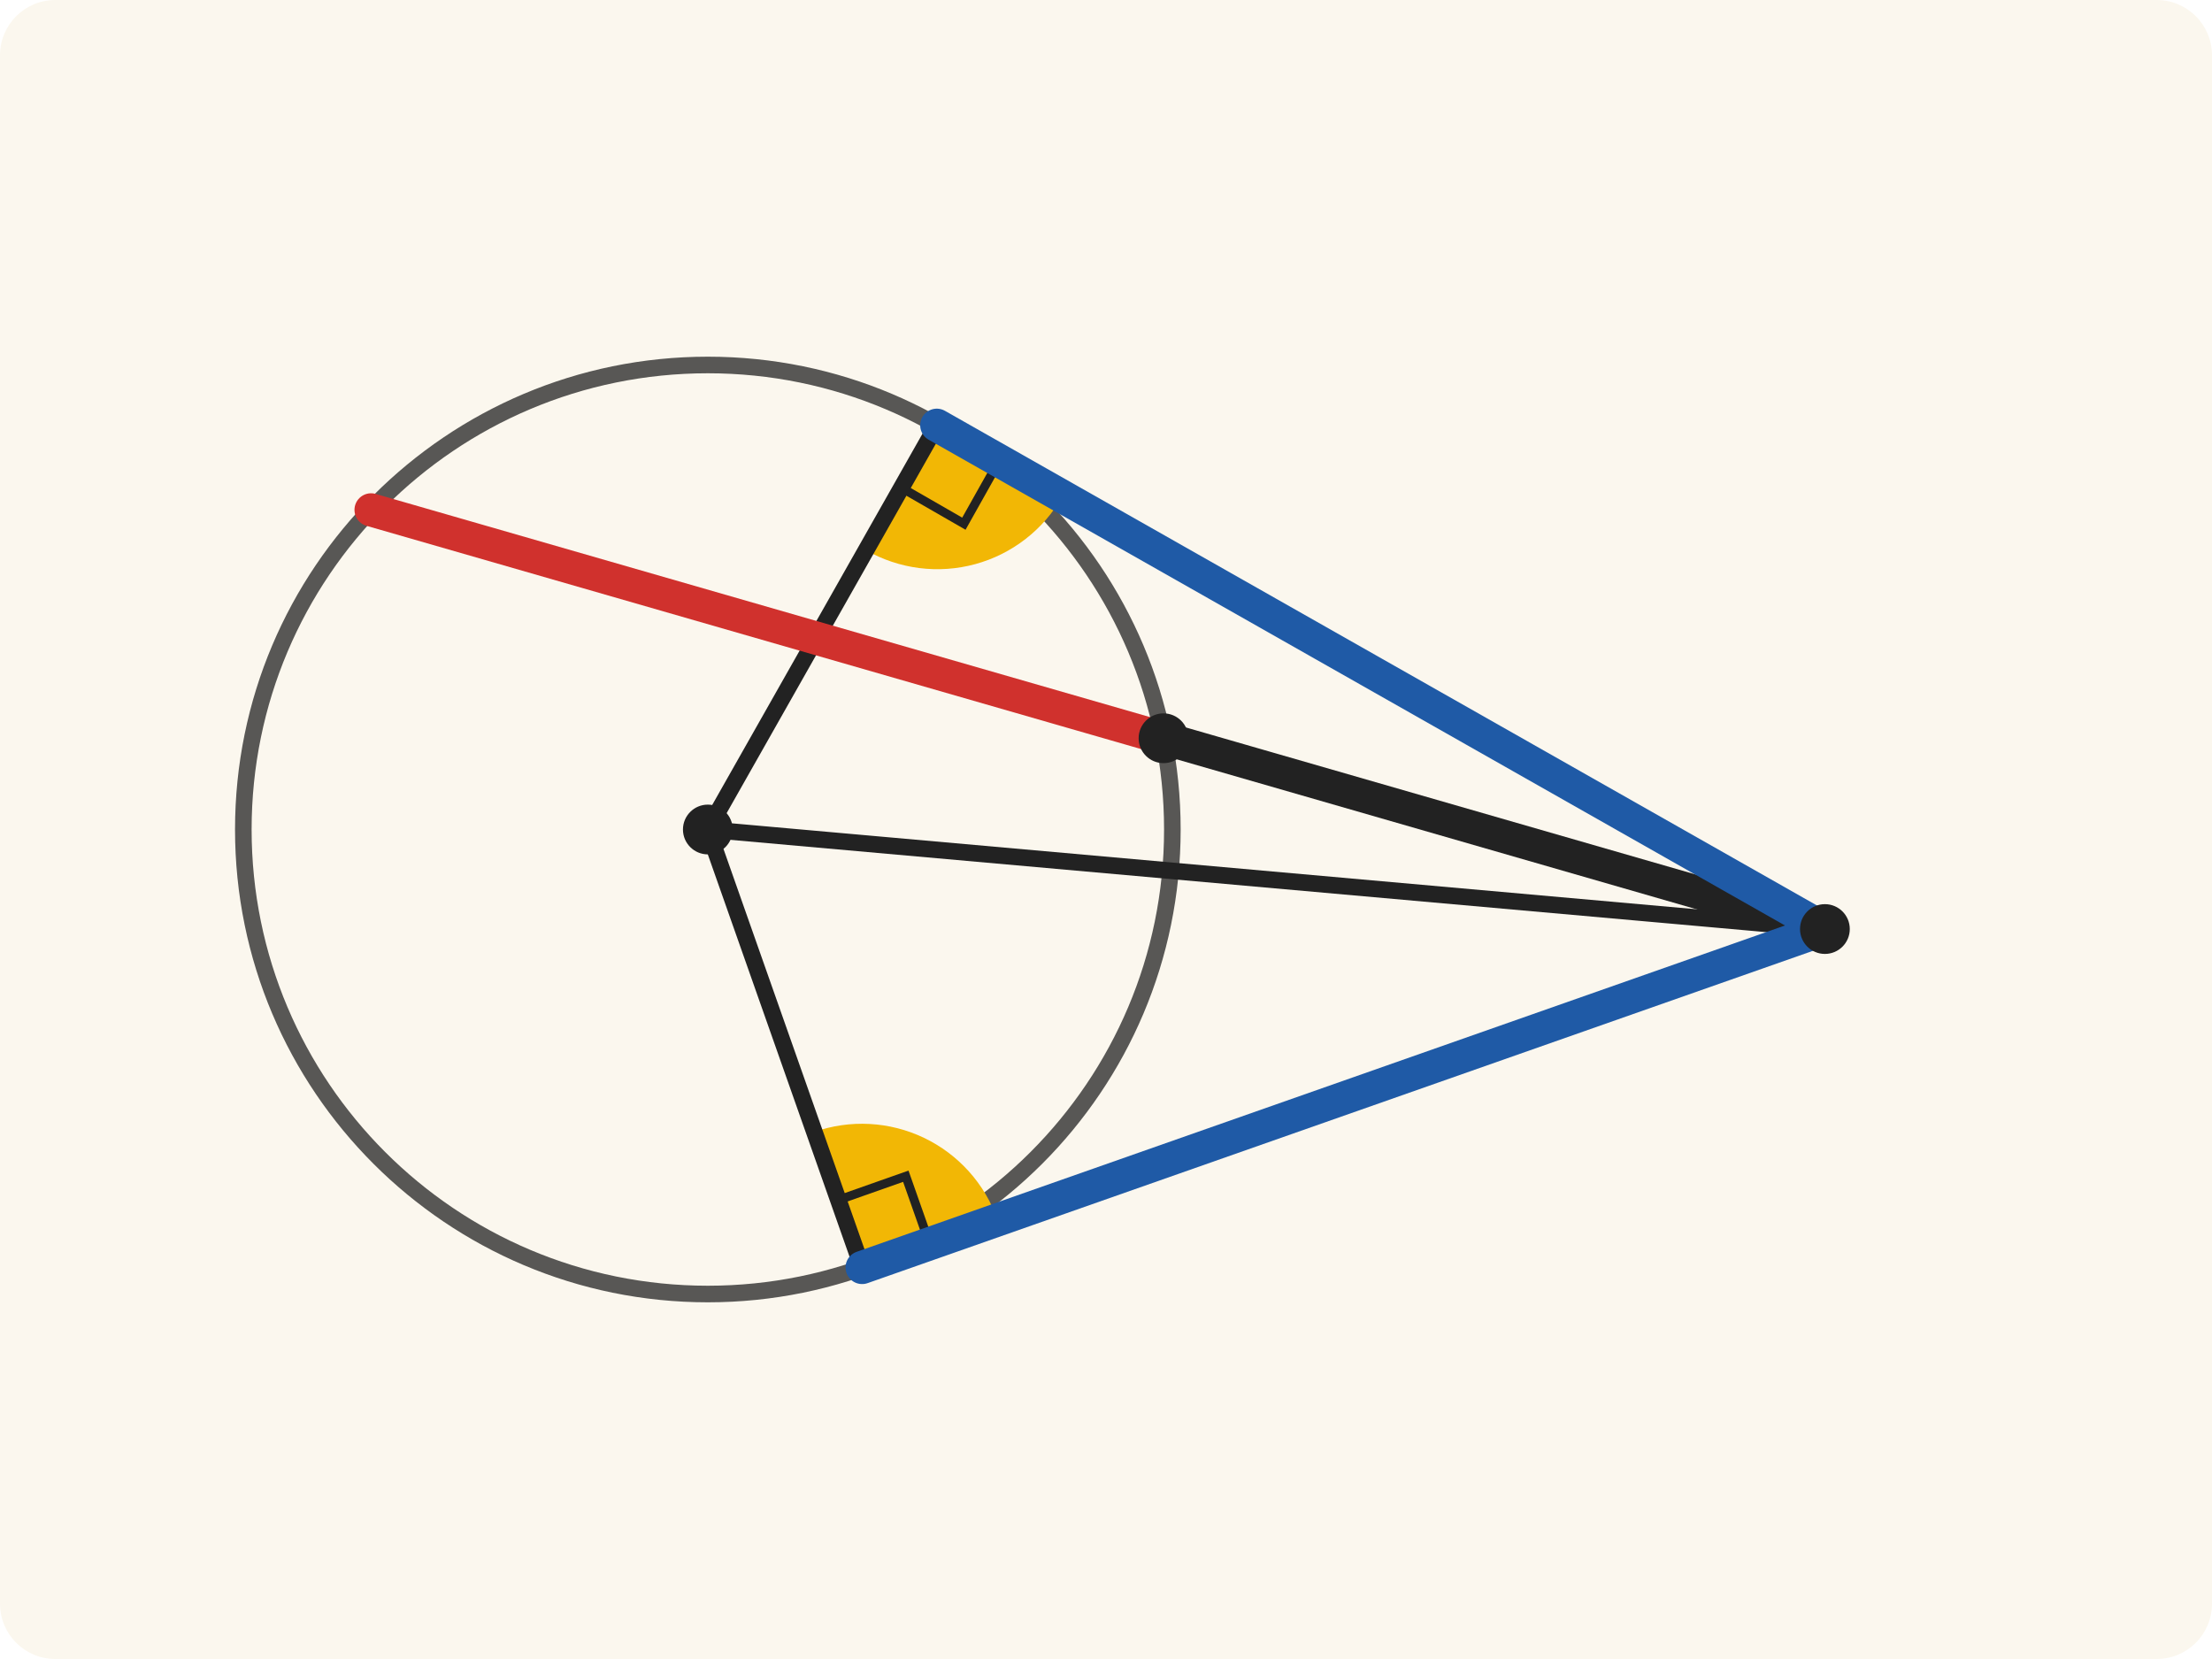
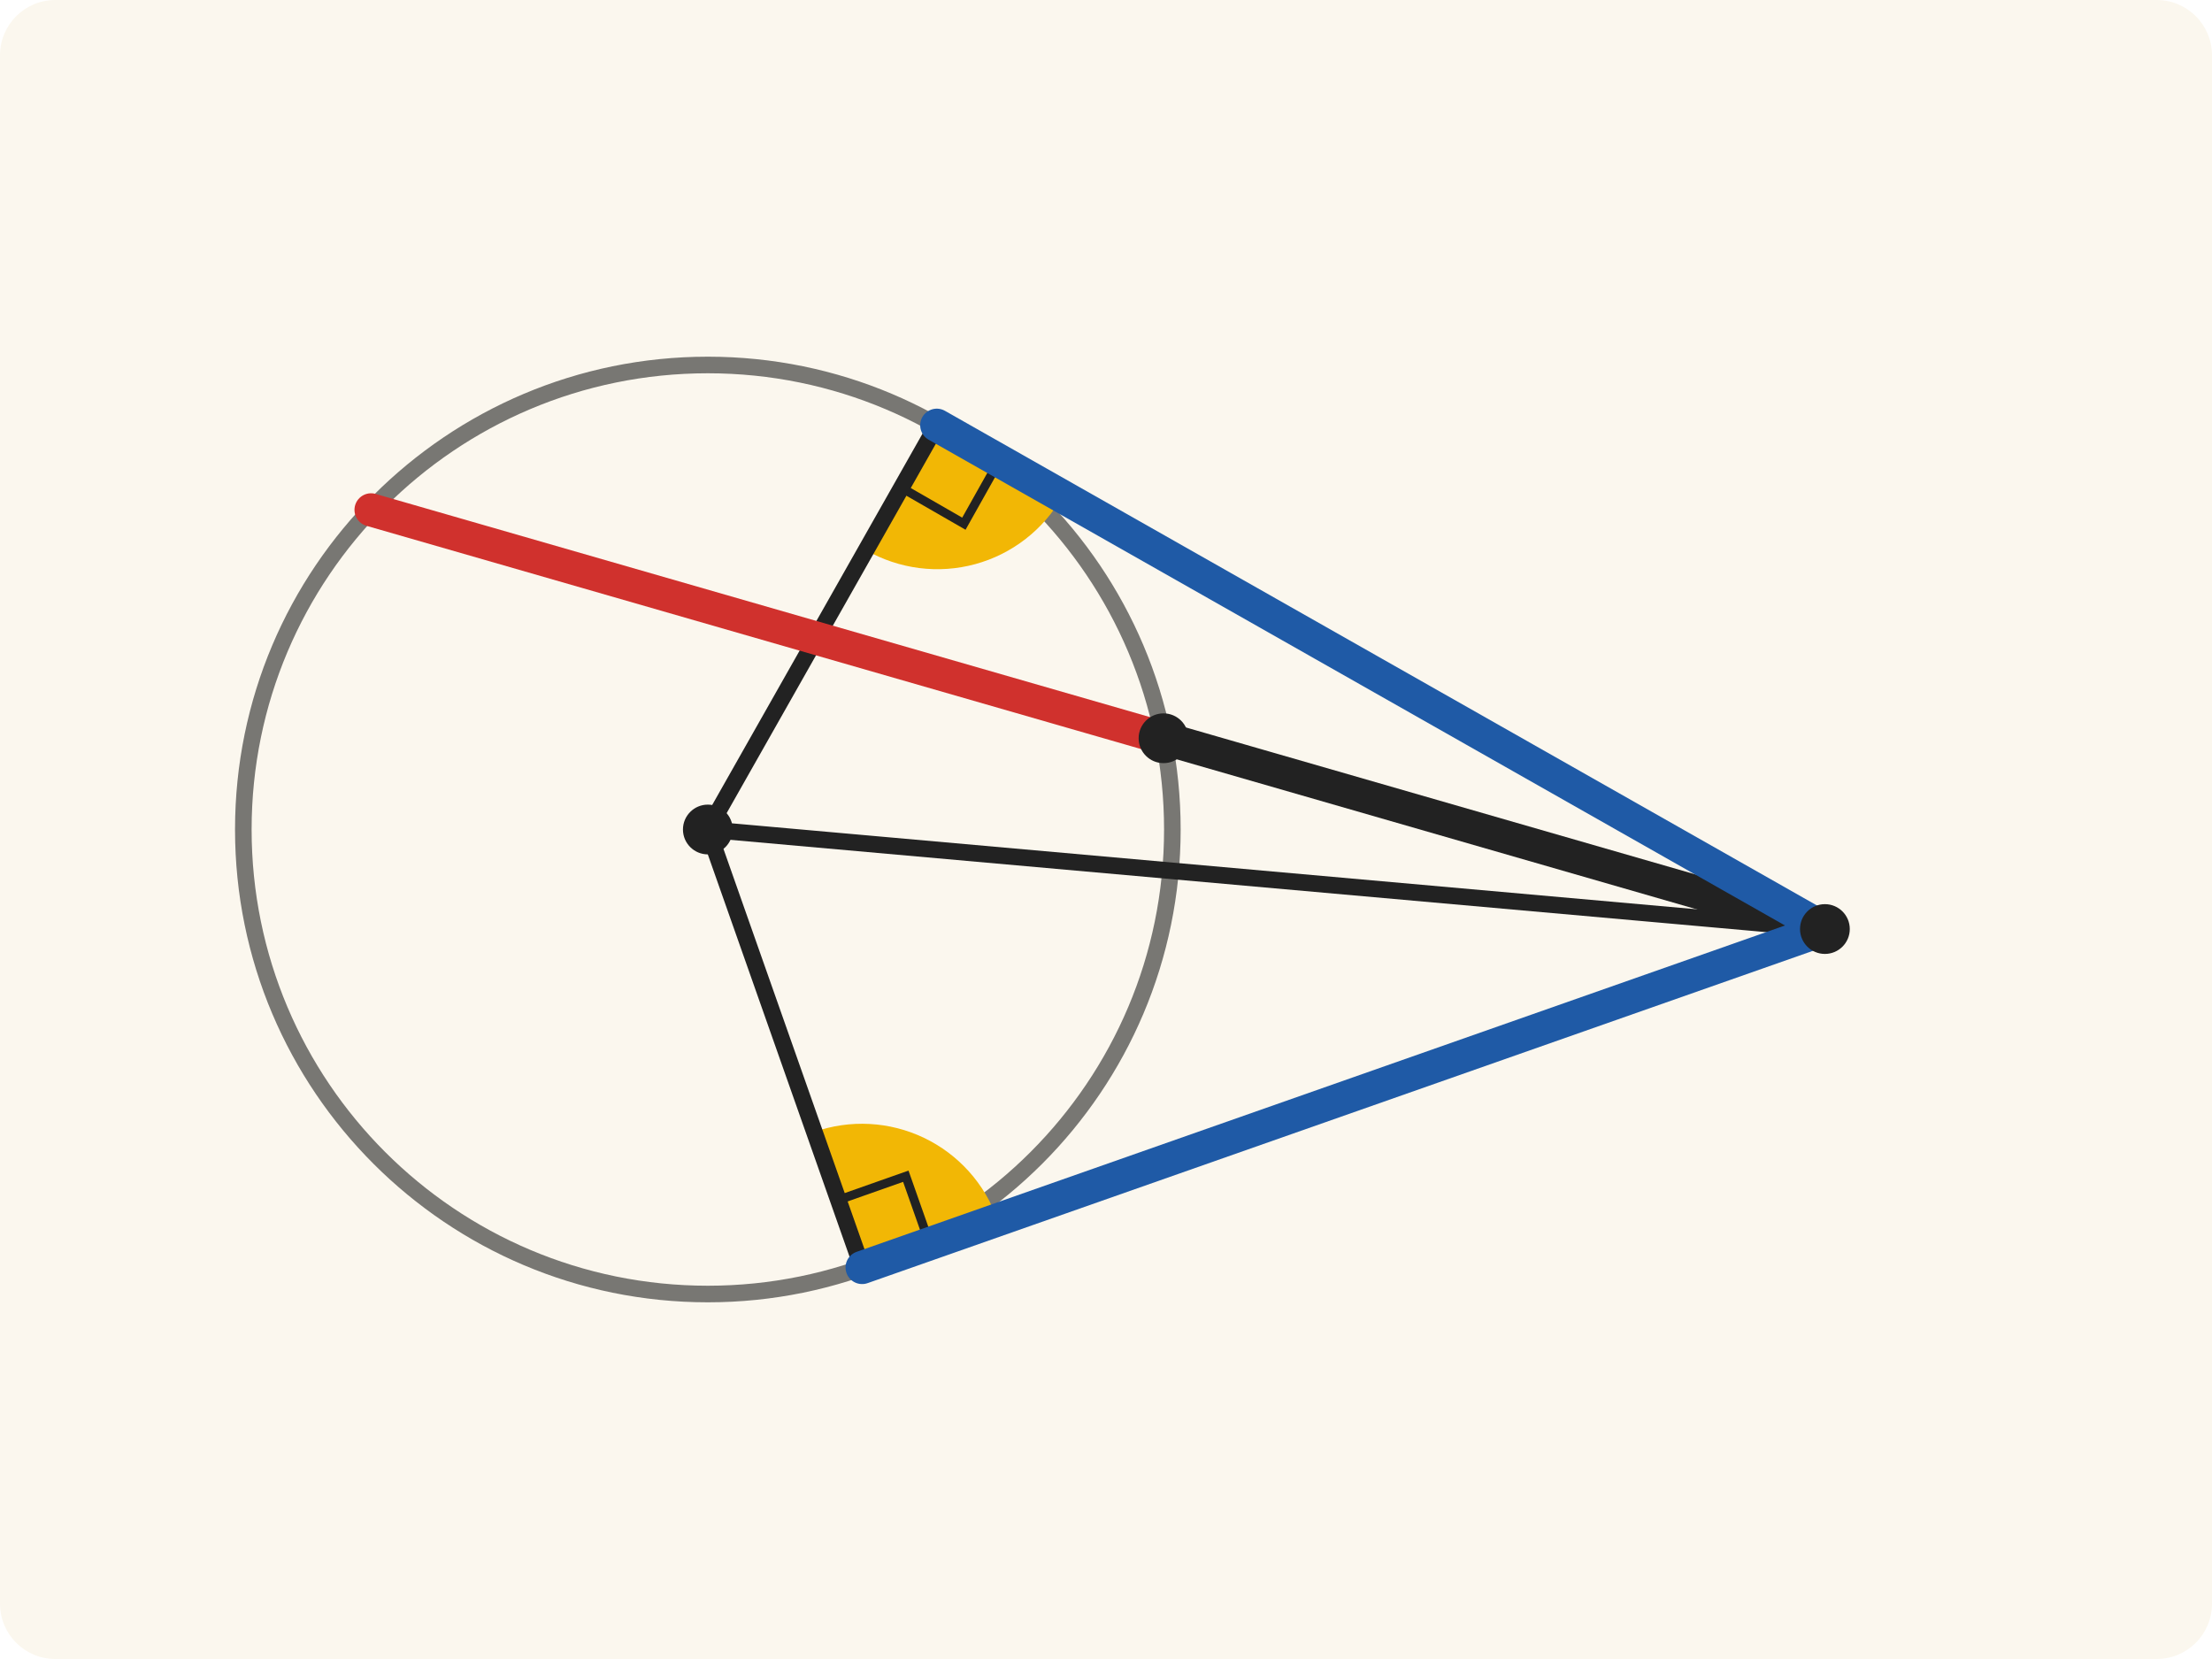
<svg xmlns="http://www.w3.org/2000/svg" viewBox="0 0 400 300" font-family="Georgia, 'Times New Roman', serif">
  <rect x="0" y="0" width="400" height="300" rx="10" fill="#fbf7ee" />
-   <circle cx="128.0" cy="150.0" r="84.0" fill="none" stroke="#222222" stroke-width="3" stroke-opacity="0.75" />
+   <circle cx="128.0" cy="150.0" r="84.0" fill="none" stroke="#222222" stroke-width="3" stroke-opacity="0.6" />
  <path d="M169.4,76.9 L156.6,99.5 A26,26 0 0,0 192.1,89.8 Z" fill="#f2b705" />
  <path d="M155.9,229.2 L147.2,204.7 A26,26 0 0,1 180.4,220.6 Z" fill="#f2b705" />
  <polyline points="163.0,88.2 174.3,94.7 180.7,83.3" fill="none" stroke="#222222" stroke-width="1.6" />
  <polyline points="151.6,217.0 163.8,212.7 168.1,224.9" fill="none" stroke="#222222" stroke-width="1.6" />
  <line x1="128.0" y1="150.0" x2="169.4" y2="76.9" stroke="#222222" stroke-width="3" stroke-linecap="round" />
  <line x1="128.0" y1="150.0" x2="155.9" y2="229.2" stroke="#222222" stroke-width="3" stroke-linecap="round" />
  <line x1="128.0" y1="150.0" x2="330.0" y2="168.0" stroke="#222222" stroke-width="3" stroke-linecap="round" />
  <line x1="210.4" y1="133.5" x2="67.1" y2="92.2" stroke="#d0312d" stroke-width="6" stroke-linecap="round" />
  <line x1="330.0" y1="168.0" x2="210.4" y2="133.5" stroke="#222222" stroke-width="6" stroke-linecap="round" />
  <line x1="330.0" y1="168.0" x2="169.4" y2="76.9" stroke="#1f5aa6" stroke-width="6" stroke-linecap="round" />
  <line x1="330.0" y1="168.0" x2="155.9" y2="229.2" stroke="#1f5aa6" stroke-width="6" stroke-linecap="round" />
  <circle cx="128.0" cy="150.0" r="4.5" fill="#222222" />
  <circle cx="330.0" cy="168.0" r="4.5" fill="#222222" />
  <circle cx="210.4" cy="133.5" r="4.5" fill="#222222" />
</svg>
